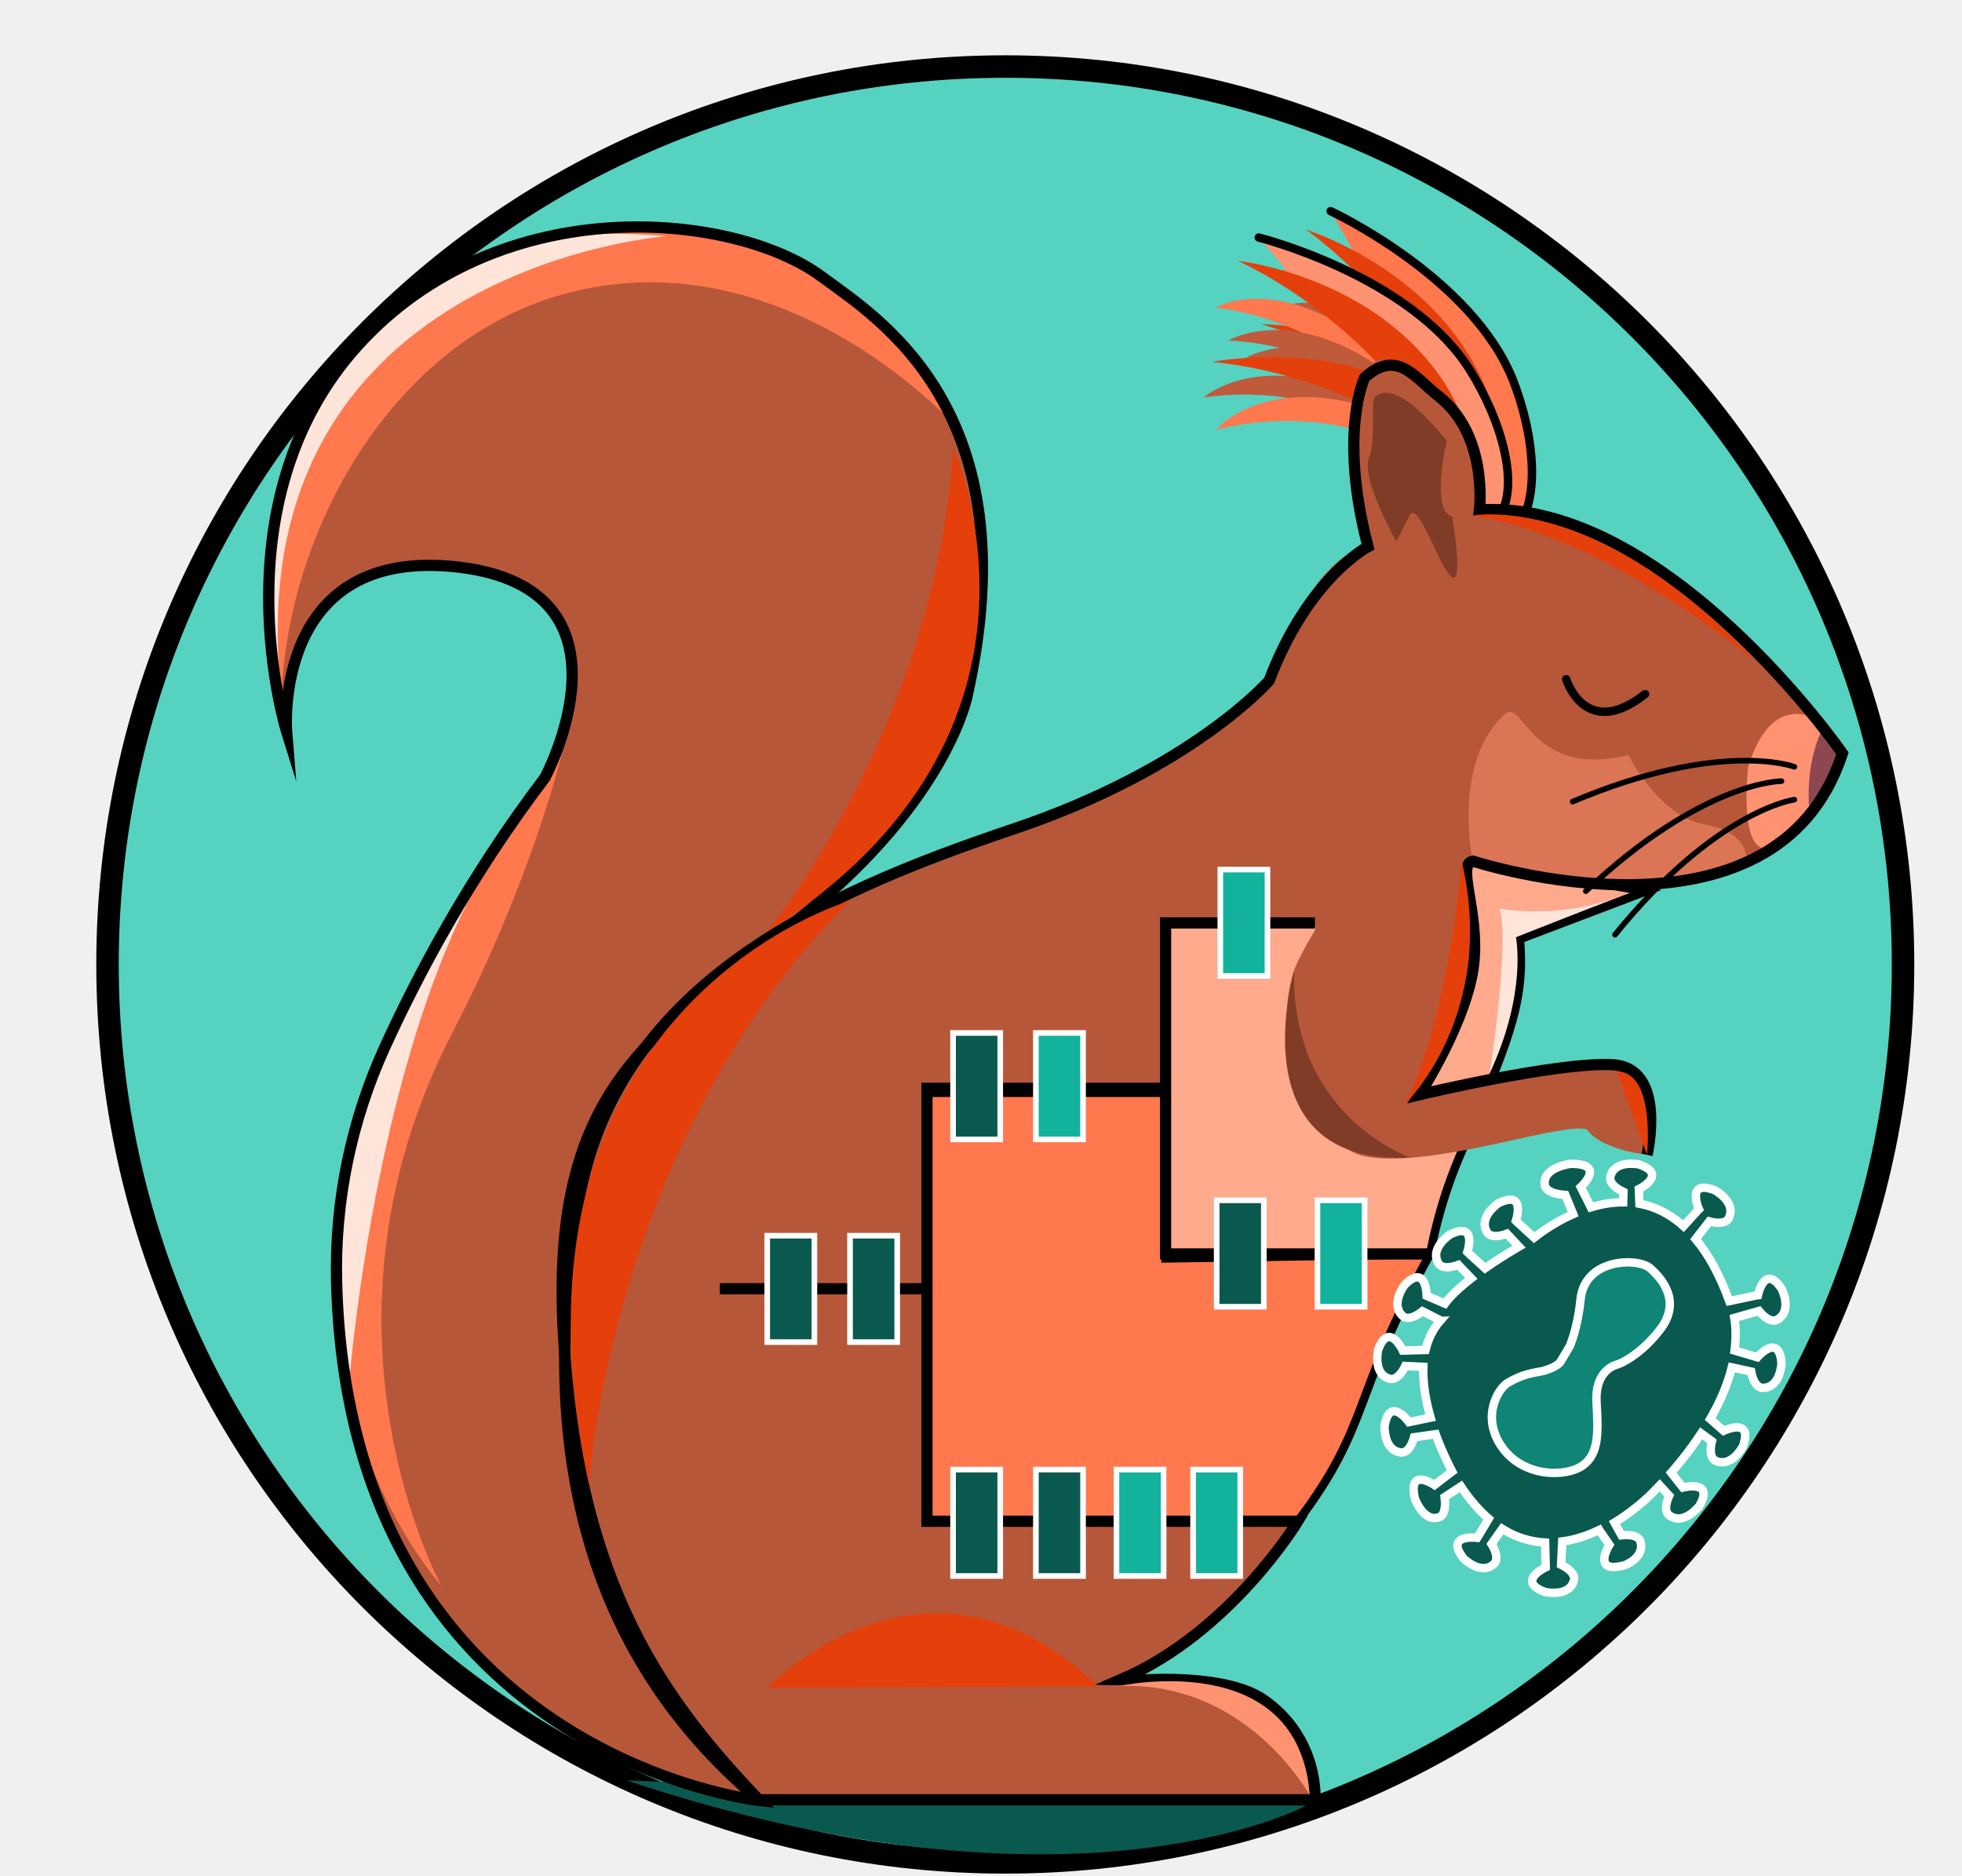
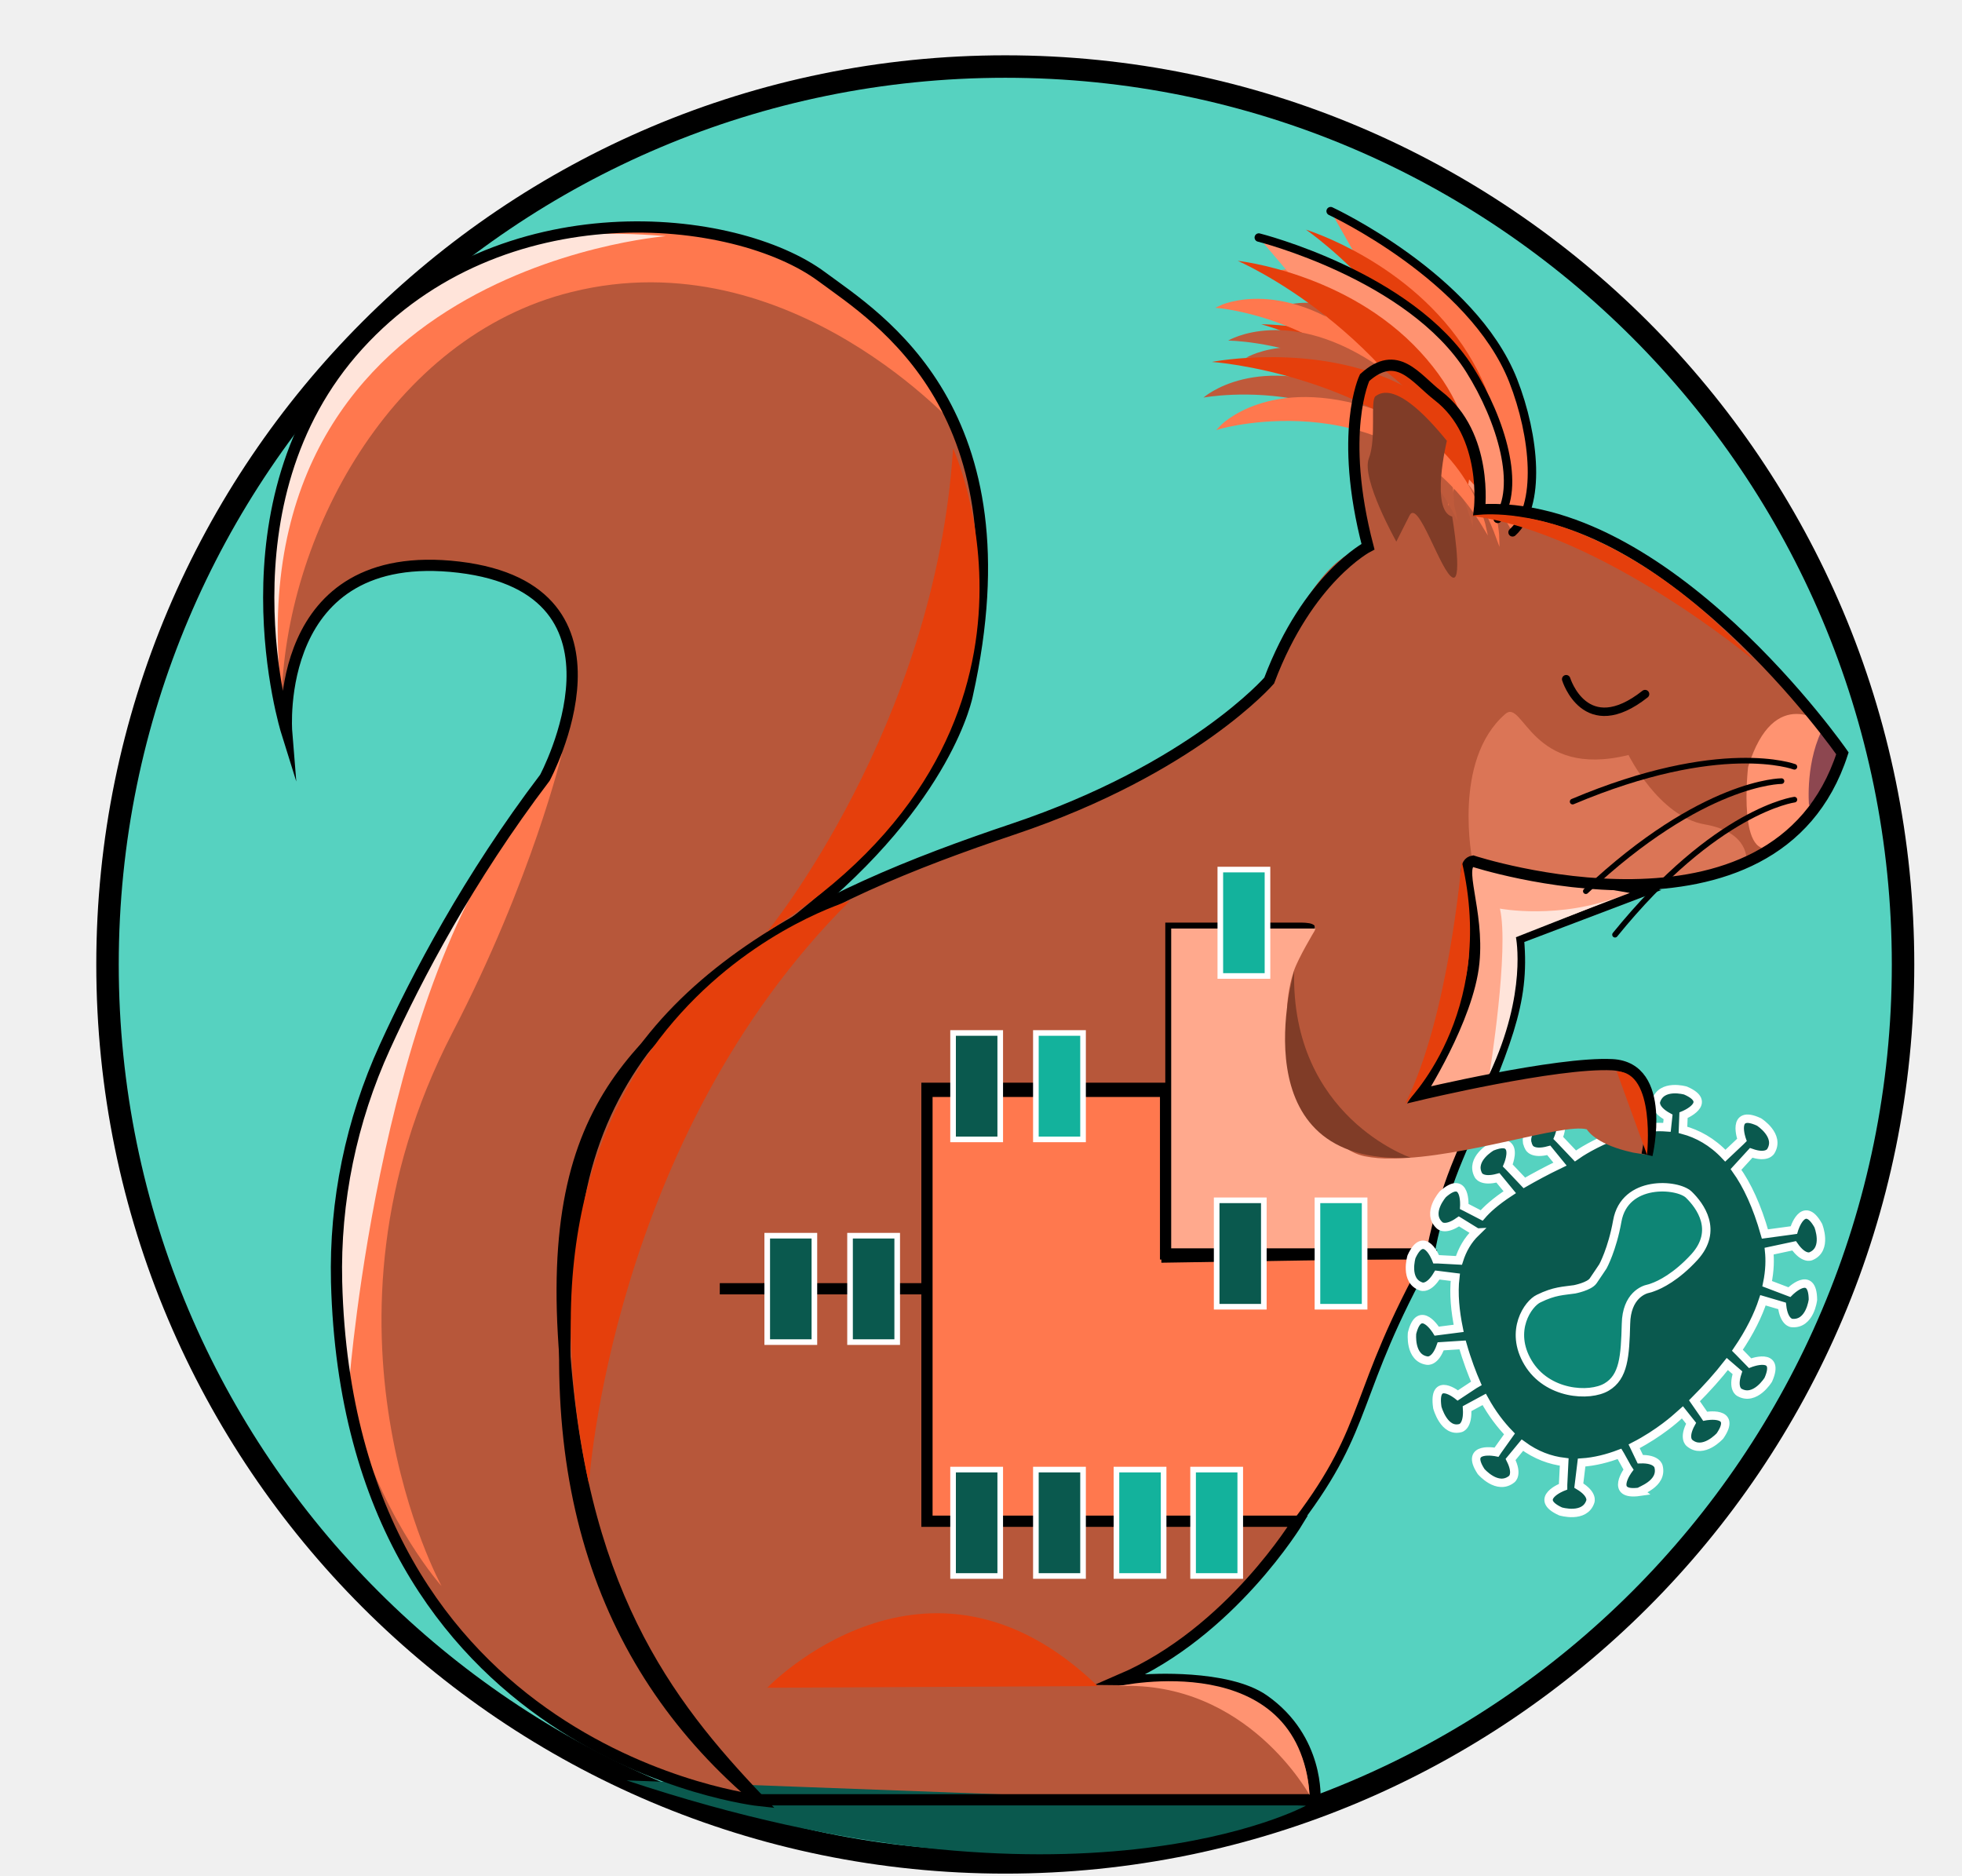
<svg xmlns="http://www.w3.org/2000/svg" version="1.1" id="Layer_1" x="0px" y="0px" viewBox="0 0 698.9 668" style="enable-background:new 0 0 698.9 668;" xml:space="preserve">
  <style type="text/css">
	.st0{fill:#56D2C0;stroke:#000000;stroke-width:8;stroke-miterlimit:10;}
- 	.st1{fill:#0A594E;}
- 	.st2{fill:#FF784E;stroke:#000000;stroke-width:3;stroke-linecap:round;stroke-miterlimit:10;}
- 	.st3{fill:#FF784E;stroke:#FF784E;stroke-linecap:round;stroke-miterlimit:10;}
- 	.st4{fill:#E53F0C;}
- 	.st5{fill:#BF5A3B;}
- 	.st6{fill:#FF9371;stroke:#000000;stroke-width:3;stroke-linecap:round;stroke-miterlimit:10;}
- 	.st7{fill:#FFA98D;stroke:#000000;stroke-width:3;stroke-miterlimit:10;}
- 	.st8{fill:#FF784E;stroke:#000000;stroke-width:3;stroke-miterlimit:10;}
- 	.st9{fill:#B7573A;}
- 	.st10{fill:#BF5A3B;stroke:#333031;stroke-width:4;stroke-miterlimit:10;}
- 	.st11{fill:none;stroke:#000000;stroke-width:4;stroke-miterlimit:10;}
- 	.st12{fill:none;stroke:#000000;stroke-width:3;stroke-linecap:round;stroke-miterlimit:10;}
- 	.st13{fill:#FF9371;}
- 	.st14{fill:#8D4750;}
- 	.st15{fill:#FF784E;}
- 	.st16{fill:#0A594E;stroke:#FFFFFF;stroke-width:2;stroke-miterlimit:10;}
- 	.st17{fill:#13B29C;stroke:#FFFFFF;stroke-width:2;stroke-miterlimit:10;}
- 	.st18{fill:#FFE4DA;}
- 	.st19{fill:#803C27;}
- 	.st20{opacity:0.5;fill:#FF9371;}
- 	.st21{fill:none;stroke:#000000;stroke-width:2;stroke-linecap:round;stroke-miterlimit:10;}
- 	.st22{fill:#0E8575;}
- 	.st23{fill:#0A594E;stroke:#FFFFFF;stroke-width:3;stroke-miterlimit:10;}
+ 	.st1{fill:#FFA98D;stroke:#000000;stroke-width:3;stroke-miterlimit:10;}
+ 	.st2{fill:#FF784E;stroke:#000000;stroke-width:3;stroke-miterlimit:10;}
+ 	.st3{fill:none;stroke:#000000;stroke-width:4;stroke-miterlimit:10;}
+ 	.st4{fill:#0E8575;}
+ 	.st5{fill:#0A594E;stroke:#FFFFFF;stroke-width:3;stroke-miterlimit:10;}
+ 	.st6{fill:#B7573A;}
+ 	.st7{fill:#0A594E;}
+ 	.st8{fill:#FF784E;stroke:#000000;stroke-width:3;stroke-linecap:round;stroke-miterlimit:10;}
+ 	.st9{fill:#FF784E;stroke:#FF784E;stroke-linecap:round;stroke-miterlimit:10;}
+ 	.st10{fill:#E53F0C;}
+ 	.st11{fill:#BF5A3B;}
+ 	.st12{fill:#FF9371;stroke:#000000;stroke-width:3;stroke-linecap:round;stroke-miterlimit:10;}
+ 	.st13{fill:#BF5A3B;stroke:#333031;stroke-width:4;stroke-miterlimit:10;}
+ 	.st14{fill:none;stroke:#000000;stroke-width:3;stroke-linecap:round;stroke-miterlimit:10;}
+ 	.st15{fill:#FF9371;}
+ 	.st16{fill:#8D4750;}
+ 	.st17{fill:#FF784E;}
+ 	.st18{fill:#0A594E;stroke:#FFFFFF;stroke-width:2;stroke-miterlimit:10;}
+ 	.st19{fill:#13B29C;stroke:#FFFFFF;stroke-width:2;stroke-miterlimit:10;}
+ 	.st20{fill:#FFE4DA;}
+ 	.st21{fill:#803C27;}
+ 	.st22{opacity:0.5;fill:#FF9371;}
+ 	.st23{fill:none;stroke:#000000;stroke-width:2;stroke-linecap:round;stroke-miterlimit:10;}
</style>
  <circle class="st0" cx="358.1" cy="343.5" r="319.8" />
-   <path class="st1" d="M223.2,634.1l242,9C465.2,643.1,383.6,687.5,223.2,634.1z" />
+   <path class="st1" d="M541.4,334.5c2.1,23.2-4.7,37.6-21.7,77.9c-7.7,18.3-10.2,34.2-10.2,34.2h-94.2V328.7l109.5-22l61.4,10.8  L541.4,334.5z" />
+   <path class="st2" d="M462.3,541.8l-132.1-0.3V389.2h85v59l94.2-1.5C481.4,496.9,488.6,507.1,462.3,541.8L462.3,541.8z" />
+   <polyline class="st3" points="509.4,446.6 415.2,446.6 415.2,442.4 415.2,387.6 415.2,328.7 468.4,328.7 " />
  <g>
-     <path class="st2" d="M538.8,189.6c10.3-9.3,8-34.2,0.2-54.1C524.4,98.6,474,75.2,474,75.2" />
-     <path class="st3" d="M516.5,177.2c0,0,10.8-29.1-10.9-55.9c-25.2-31.1-49.7-24.5-49.7-24.5S518,115.2,516.5,177.2z" />
-     <path class="st4" d="M528.8,179.4c0,0,14.4-20.7-5.9-53.5c-20.3-32.7-57.7-44.1-57.7-44.1S515.9,116.2,528.8,179.4z" />
-     <path class="st5" d="M524,183.7c0,0,8.2-29.9-15.9-54.7c-27.9-28.7-51.7-19.9-51.7-19.9S519.9,121.8,524,183.7z" />
-     <path class="st5" d="M524.6,187.6c0,0,2.3-31-26.1-50.6c-32.8-22.8-54.6-9.6-54.6-9.6S508.7,127.6,524.6,187.6z" />
-     <path class="st4" d="M532.9,176.2c0,0,8-19.6-19.1-40.2c-27.1-20.6-64.5-20.5-64.5-20.5S504.9,130.1,532.9,176.2z" />
-     <path class="st3" d="M533.6,191.8c0,0-0.5-31-30.5-48.1c-34.8-19.7-55.2-4.7-55.2-4.7S512.4,133.4,533.6,191.8z" />
+     <ellipse transform="matrix(0.7583 -0.6519 0.6519 0.7583 -162.8147 484.7876)" class="st4" cx="572.4" cy="462" rx="51.6" ry="43.8" />
+     <path class="st5" d="M590.8,522.3c0,0-0.5-2.8-6.5-2.6l-2.2-4.6c9-4.6,15.2-10.3,15.2-10.3c0.7-0.6,1.3-1.2,2-1.8l3.1,3.9   c-2.9,5.3-0.6,7-0.6,7c4.9,4.2,10.9-2.5,10.9-2.5c6.3-9.2-5.3-7-5.3-7l-0.4-0.6l-3.4-4.9c4.6-4.6,8.5-9,11.7-13.1l3.6,3.1   c-1.9,5.8,0.7,7,0.7,7c5.6,3.2,10.3-4.5,10.3-4.5c4.5-10.2-6.5-5.9-6.5-5.9l-3.8-3.9l-0.7-0.7c4.5-6.6,7.4-12.6,9.1-17.8l6.8,2   c0.7,6,3.5,6.1,3.5,6.1c6.5,0.6,7.5-8.3,7.5-8.3c-0.1-11.1-8.4-2.7-8.4-2.7l-7.9-3c1-4.8,1-8.7,0.7-11.6l8.9-1.9c3.5,5,6,3.7,6,3.7   c6-2.5,2.6-10.9,2.6-10.9c-5.4-9.7-8.7,1.6-8.7,1.6l-0.7,0.1l-9.6,1.3c-2.8-9.9-6.3-17.4-10.3-23l5.4-5.9c5.7,2,7-0.6,7-0.6   c3.4-5.6-4.2-10.4-4.2-10.4c-10.1-4.7-6.1,6.4-6.1,6.4l-0.5,0.5l0,0l-5.4,5.1c-4.7-5-9.9-7.8-15.1-9.2l0.2-5.2   c0,0,10.9-4.4,0.7-8.8c0,0-8.6-2.5-10.5,3.8c0,0-1,2.7,4.3,5.6l-0.4,3.7c-4-0.3-7.9,0.1-11.6,0.9l-3.1-7.4c0,0,9.9-7.7-3-8.6   c0,0-10.3,0.4-9.7,6.9c0,0,0,2.9,7,4l2.3,7c-7.5,2.7-13.1,6.4-14.5,7.4l-5.6-5.9l-0.5-0.5c0,0,4.6-10.9-5.7-6.7   c0,0-6.2,3.5-5.4,8.3c0,0.1,0,0.2,0.1,0.3c0.1,0.5,0.3,1,0.6,1.5c0,0,1.1,2.6,7,1l4,4.9c-5,2.4-9.2,4.7-12.7,6.7l-5.4-5.7l-0.5-0.5   c0,0,2-4.7,0.4-6.7c-0.8-1.1-2.6-1.4-6.1,0c0,0-7.8,4.4-4.8,10.1c0,0,1.1,2.6,7,1l4.2,5.1c-5.2,3.4-8.2,6.2-10,8.3l-5.6-2.9   l-0.6-0.3c0,0,0.8-11.8-7.6-4.4c0,0-6,6.7-1.2,11.1c0,0,1.9,2.1,6.9-1.4l6,3.7l0,0c0,0.1,0.1,0.1,0.1,0.1c-3,2.9-4.9,6.3-6.1,10.1   l-7.4-0.4l-0.7,0c0,0-4.2-11-8.8-0.9c0,0-2.6,8.6,3.5,10.6c0,0,2.6,1.1,5.7-4.1l6.4,0.8c-0.7,5.9,0,12.3,1.2,18.2l-7.8,1   c0,0-6.1-10.1-8.8,0.7c0,0-1,8.9,5.4,9.8c0,0,2.8,0.6,4.8-5.1l7.8-0.5c1.6,5.6,3.5,10.5,4.9,13.7l-0.7,0.4l-5.9,3.9   c0,0-9-7.3-7.3,4.3c0,0,2.4,9,8.3,7.3c0,0,2.7-0.6,2.3-6.9l6.1-3.3c2.8,5.1,5.9,9.1,9,12.3l-4.2,5.9l-0.4,0.6c0,0-11.6-2.4-5.5,6.9   c0,0,5.8,6.8,10.9,2.7c0,0,2.3-1.6-0.4-7l4.2-5.1c4.9,3.6,9.9,5.4,14.9,6l-0.4,8.1l0,0.7c0,0-11,4.2-0.9,8.8c0,0,8.6,2.6,10.6-3.5   c0,0,1.1-2.6-4.1-5.7l1-8.2c4.7-0.3,9.3-1.5,13.5-3.1l0.3,0.5l2.5,4.5l0.4,0.6c0,0-7.1,9.5,4,7.9   C583.7,531,592.4,528.6,590.8,522.3z M572.3,494c-6.1,3.6-21.2,2.7-28-8.7c-6.8-11.4,0.1-21.1,3.8-22.8c5.7-2.8,8.8-2.7,12.8-3.3   c0,0,5.2-1,6.6-3c0.6-0.9,2.1-3.1,2.1-3.1l1.4-2.1c0,0,3.3-6,5.1-16.1c2.6-14.8,21.5-13.3,25.5-9.4s10.6,12.7,2,22.2   c-6.5,7.1-12.3,9.9-14.9,10.8c-0.5,0.2-1.1,0.4-1.6,0.5c-1.5,0.3-7.7,2.4-7.9,12.5C578.9,483.1,578.4,490.4,572.3,494z" />
+   </g>
+   <path class="st6" d="M586.7,411.3c0,0,7.3-31.1-12.4-32.1c-19.7-1-60.9,12.8-71.1,10.9c22-18.3,22-51.8,18.2-81.1  c-0.3-2,3.4-2.2,5.4-1.6c14.9,4.4,105.6,28,128.8-36.7c0.5-1.4,0.4-3-0.4-4.3c-7.6-13.2-70.4-84.2-128.1-84.6  c-2.9,0-0.4-1.7-0.4-4.5c0.1-10.5,8.5-18.6-33.5-49c-1.2-0.9-2.9-0.5-3.6,0.7c-6.3,10.7-11.3,16.4-4.4,64.9c0.1,0.7-0.3,1.4-1,1.6  c-6,2-19.6,10.6-32,47.1c0,0-28.7,27.4-91.2,52.9C293.3,322.8,265.1,318,223,383c-70.2,108.5,1.2,242.5,47.5,258.4c0,0,0,0,0,0  c0.1,0,160.4-0.6,191.8-0.3c3.1,0,5.9-0.2,5.6-3.2c-0.8-7-3.2-18.3-17.7-32.3c-12.6-12.2-22.5-4-49-8.3c8.3-4.6,43.9-28.9,61.1-55.4  l-10.8,0H330.1V387.6h85v-59h45.4c3.7,0,9.3-0.4,7.8,2.9c0,0-5.8,9.6-7.4,14.3c-2,5.9-2.4,12.3-2.4,12.7c0,31.7,15.9,51,27.6,53.3  c3,0.6,6.3,0.9,10.2,0.8c25.6-0.3,60.2-12.6,68.9-10.4c0,0,0.1,0,0.1,0.1c0.8,1.2,4.3,5.5,16,8.1c0.1,0,0.3,0.1,0.4,0.1L586.7,411.3  z" />
+   <path class="st7" d="M223.2,634.1l242,9C465.2,643.1,383.6,687.5,223.2,634.1z" />
+   <g>
+     <path class="st8" d="M538.8,189.6c10.3-9.3,8-34.2,0.2-54.1C524.4,98.6,474,75.2,474,75.2" />
+     <path class="st9" d="M516.5,177.2c0,0,10.8-29.1-10.9-55.9c-25.2-31.1-49.7-24.5-49.7-24.5S518,115.2,516.5,177.2z" />
+     <path class="st10" d="M528.8,179.4c0,0,14.4-20.7-5.9-53.5c-20.3-32.7-57.7-44.1-57.7-44.1S515.9,116.2,528.8,179.4z" />
+     <path class="st11" d="M524,183.7c0,0,8.2-29.9-15.9-54.7c-27.9-28.7-51.7-19.9-51.7-19.9S519.9,121.8,524,183.7z" />
+     <path class="st11" d="M524.6,187.6c0,0,2.3-31-26.1-50.6c-32.8-22.8-54.6-9.6-54.6-9.6S508.7,127.6,524.6,187.6z" />
+     <path class="st10" d="M532.9,176.2c0,0,8-19.6-19.1-40.2c-27.1-20.6-64.5-20.5-64.5-20.5S504.9,130.1,532.9,176.2z" />
+     <path class="st9" d="M533.6,191.8c0,0-0.5-31-30.5-48.1c-34.8-19.7-55.2-4.7-55.2-4.7S512.4,133.4,533.6,191.8z" />
  </g>
  <g>
-     <path class="st6" d="M533.5,184.8c8.4-11.1,1.4-35.1-10-53.2c-21.2-33.5-75.1-47-75.1-47" />
-     <path class="st3" d="M509.3,176.9c0,0,5.2-30.6-21.2-52.9c-30.6-25.8-53.4-14.7-53.4-14.7S499.1,115.6,509.3,176.9z" />
-     <path class="st4" d="M521.8,176.7c0,0,10.2-23.1-15.9-51.4c-26.1-28.3-65-32.4-65-32.4S497.2,117.1,521.8,176.7z" />
-     <path class="st5" d="M517.9,181.8c0,0,2.4-30.9-25.9-50.7c-32.8-22.9-54.5-9.8-54.5-9.8S502.3,121.8,517.9,181.8z" />
-     <path class="st5" d="M519.2,185.6c0,0-3.6-30.8-35.1-44.8c-36.5-16.2-55.4,0.8-55.4,0.8S492.3,129.6,519.2,185.6z" />
-     <path class="st4" d="M525.2,172.8c0,0,4.2-20.8-26.3-35.9c-30.5-15.2-67.2-8-67.2-8S489,132.7,525.2,172.8z" />
-     <path class="st3" d="M528.9,187.9c0,0-6.4-30.4-39-41.5c-37.9-12.8-55.1,5.8-55.1,5.8S497.1,134.6,528.9,187.9z" />
+     <path class="st12" d="M533.5,184.8c8.4-11.1,1.4-35.1-10-53.2c-21.2-33.5-75.1-47-75.1-47" />
+     <path class="st9" d="M509.3,176.9c0,0,5.2-30.6-21.2-52.9c-30.6-25.8-53.4-14.7-53.4-14.7S499.1,115.6,509.3,176.9z" />
+     <path class="st10" d="M521.8,176.7c0,0,10.2-23.1-15.9-51.4c-26.1-28.3-65-32.4-65-32.4S497.2,117.1,521.8,176.7z" />
+     <path class="st11" d="M517.9,181.8c0,0,2.4-30.9-25.9-50.7c-32.8-22.9-54.5-9.8-54.5-9.8S502.3,121.8,517.9,181.8z" />
+     <path class="st11" d="M519.2,185.6c0,0-3.6-30.8-35.1-44.8c-36.5-16.2-55.4,0.8-55.4,0.8S492.3,129.6,519.2,185.6z" />
+     <path class="st10" d="M525.2,172.8c0,0,4.2-20.8-26.3-35.9c-30.5-15.2-67.2-8-67.2-8S489,132.7,525.2,172.8z" />
+     <path class="st9" d="M528.9,187.9c0,0-6.4-30.4-39-41.5c-37.9-12.8-55.1,5.8-55.1,5.8S497.1,134.6,528.9,187.9z" />
  </g>
-   <path class="st7" d="M541.4,334.5c2.1,23.2-4.7,37.6-21.7,77.9c-7.7,18.3-10.2,34.2-10.2,34.2h-94.2V328.7l109.5-22l61.4,10.8  L541.4,334.5z" />
-   <path class="st8" d="M462.3,541.8l-132.1-0.3V389.2h85v59l94.2-1.5C481.4,496.9,488.6,507.1,462.3,541.8L462.3,541.8z" />
-   <path class="st9" d="M586.7,411.3c0,0,7.3-31.1-12.4-32.1c-19.7-1-60.9,12.8-71.1,10.9c22-18.3,22-51.8,18.2-81.1  c-0.3-2,3.4-2.2,5.4-1.6c14.9,4.4,105.6,28,128.8-36.7c0.5-1.4,0.4-3-0.4-4.3c-7.6-13.2-70.4-84.2-128.1-84.6  c-2.9,0-0.4-1.7-0.4-4.5c0.1-10.5,8.5-18.6-33.5-49c-1.2-0.9-2.9-0.5-3.6,0.7c-6.3,10.7-11.3,16.4-4.4,64.9c0.1,0.7-0.3,1.4-1,1.6  c-6,2-19.6,10.6-32,47.1c0,0-28.7,27.4-91.2,52.9C293.3,322.8,265.1,318,223,383c-70.2,108.5,1.2,242.5,47.5,258.4c0,0,0,0,0,0  c0.1,0,160.4-0.6,191.8-0.3c3.1,0,5.9-0.2,5.6-3.2c-0.8-7-3.2-18.3-17.7-32.3c-12.6-12.2-22.5-4-49-8.3c8.3-4.6,43.9-28.9,61.1-55.4  l-10.8,0H330.1V387.6h85v-59h45.4c3.7,0,9.3-0.4,7.8,2.9c0,0-5.8,9.6-7.4,14.3c-2,5.9-2.4,12.3-2.4,12.7c0,31.7,15.9,51,27.6,53.3  c3,0.6,6.3,0.9,10.2,0.8c25.6-0.3,60.2-12.6,68.9-10.4c0,0,0.1,0,0.1,0.1c0.8,1.2,4.3,5.5,16,8.1c0.1,0,0.3,0.1,0.4,0.1L586.7,411.3  z" />
-   <path class="st10" d="M451.4,546.8" />
-   <polyline class="st11" points="509.4,446.6 415.2,446.6 415.2,442.4 415.2,387.6 415.2,328.7 468.4,328.7 " />
-   <path class="st11" d="M415.2,387.6h-85v154.2l132.1,0c0,0-23.8,39.5-63,56.4l9.1,0.1c0,0,28.7-2,41.8,7.2  c19.8,13.9,18.2,35.5,18.2,35.5H270.5" />
-   <line class="st11" x1="330.1" y1="459" x2="256.4" y2="459" />
-   <path class="st12" d="M586,247.2c-21.3,16.8-28.1-5.3-28.1-5.3" />
-   <path class="st9" d="M102.1,260.6c0,0-25.5-81.6,25.5-137.7s139.6-44.7,165.2-24.3s74.3,47.7,51.8,148.8c0,0-6.7,36.9-58.7,78.8  c-51.2,41.2-90.3,58.6-85.2,148.9c5.1,90.3,36.7,131.4,69.9,166.2c0,0-146.3-15.7-150.7-184.7c-0.7-28.8,5.2-57.4,17.2-83.7  c11.4-25,29.8-60.1,57-95.9c0,0,36-67-30.6-75C96.7,194.1,102.1,260.6,102.1,260.6z" />
-   <path class="st13" d="M622.7,273.2c0,0-4.1,35.4,9.8,28c0,0,19.8-9.7,23.7-32l-6.1-11.2C650.1,258,632,243,622.7,273.2z" />
-   <path class="st14" d="M650.1,258c0,0-0.8,1.3,4.6,8.4c1.3,1.8-0.5,9.7-3.9,14.5c-3.2,4.5-6.4,5.9-6.4,5.9S642.9,270.5,650.1,258z" />
-   <path class="st15" d="M100.3,250.2c0,0-32.8-137.6,98.2-164.5c107-21.9,143.3,67.5,143.3,67.5S281.6,84.6,203.6,104  C139.2,119.9,101.2,191.4,100.3,250.2z" />
-   <rect x="339.5" y="367.9" class="st16" width="16.8" height="37.9" />
-   <rect x="369" y="367.9" class="st17" width="16.8" height="37.9" />
-   <rect x="339.5" y="523.4" class="st16" width="16.8" height="37.9" />
-   <rect x="369" y="523.4" class="st16" width="16.8" height="37.9" />
-   <rect x="434.7" y="309.7" class="st17" width="16.8" height="37.9" />
-   <rect x="433.4" y="427.5" class="st16" width="16.8" height="37.9" />
-   <rect x="469.3" y="427.5" class="st17" width="16.8" height="37.9" />
-   <rect x="397.7" y="523.4" class="st17" width="16.8" height="37.9" />
-   <rect x="273.3" y="440.1" class="st16" width="16.8" height="37.9" />
-   <rect x="302.8" y="440.1" class="st16" width="16.8" height="37.9" />
-   <path class="st15" d="M200.2,268.2c0,0-34.6,48.9-55.7,88.9c-64.3,122.4,12.8,207.8,12.8,207.8s-50.6-91.7,3.8-197  C189.7,312.8,200.2,268.2,200.2,268.2z" />
-   <path class="st18" d="M102.1,260.6c0,0-28-111.5,50.4-157.8c3.7-2.2,7.3-4.6,10.8-7.1c7.5-5.4,27.9-15.4,73.9-11.6  C237.1,84.2,74.4,96.4,102.1,260.6z" />
-   <path class="st18" d="M191.4,284c0,0-93.5,107.6-66.9,207C124.6,491,135.9,343.8,191.4,284z" />
-   <path class="st11" d="M102.1,260.6c0,0-25.5-81.6,25.5-137.7s134.4-47.2,165.2-24.3c20,14.8,74.3,47.7,51.8,148.8  c0,0-6.7,36.9-58.7,78.8c-51.2,41.2-90.3,58.6-85.2,148.9c5.1,90.3,36.7,131.4,69.9,166.2c0,0-146.3-15.7-150.7-184.7  c-0.7-28.8,5.2-57.4,17.2-83.7c11.4-25,29.8-60.1,57-95.9c0,0,36-67-30.6-75C96.7,194.1,102.1,260.6,102.1,260.6z" />
-   <path class="st19" d="M461,345.9c0,0-20.5,69.5,41.5,66.4C502.5,412.3,459.8,397.8,461,345.9z" />
-   <path class="st20" d="M536.2,254.3c6.5-5.7,9,23.2,43.9,14.6c0,0,10.8,21.9,27.1,24.7c16.3,2.8,14.9,13.1,14.9,13.1  s-32.7,14.7-97.6,0C524.6,306.7,517.1,270.9,536.2,254.3z" />
-   <path class="st21" d="M639.2,273.1c0,0-26.2-9.9-79,12.4" />
-   <path class="st21" d="M639.2,284.8c0,0-27.8,3.6-63.9,48.1" />
-   <path class="st21" d="M634.6,278.2c0,0-28-0.1-69.7,39.2" />
-   <path class="st11" d="M586.7,411.3c0,0,7.3-31.1-12.4-32.1c-19.7-1-68.7,10.7-68.7,10.7s17.4-27,19.4-47c1.9-18.7-6.4-35.1-0.3-36.2  c0,0,107.8,35.2,131.6-38.4c0,0-63-90.8-129.3-86.7c0,0,3.3-26.8-14.8-40.7c-8-6.2-14.5-16.9-26.1-6.4c0,0-9.4,19.6,1.2,60.2  c0,0-21.4,11.1-35.2,47.7c0,0-27.2,31.4-91.2,52.9c-71.2,23.9-142.5,56.9-155.1,134.5c-15.8,97,9.5,165.1,64.8,211.5" />
-   <path class="st19" d="M497.4,192.9c0,0-12.6-22.4-9.8-29.6c2.8-7.2,0.4-20.8,2.4-22.2c2-1.4,8.2-5.3,25.4,15.9c0,0-6,24.8,1.9,27  c0,0,3.9,23.1,0.2,21.7c-4.2-1.6-12.3-28.3-15.4-22.1C499.2,189.3,497.4,192.9,497.4,192.9z" />
-   <path class="st4" d="M339.5,159.7c0,0,46.3,101-66.3,172.2C273.3,331.9,333.2,258.7,339.5,159.7z" />
-   <path class="st4" d="M273.3,601.1c0,0,56.9-59.3,117.7-0.6" />
-   <path class="st13" d="M398.5,600.5c0,0,64.2-14.2,68,38.8C466.4,639.3,444.3,598.5,398.5,600.5z" />
-   <path class="st4" d="M302.8,320.8c0,0-129.5,37.3-93,207.7C209.8,528.4,217.5,405.7,302.8,320.8z" />
-   <path class="st4" d="M520.7,306.7c0,0-4.6,55.8-20.2,86.5C500.6,393.1,533.5,361.5,520.7,306.7z" />
-   <path class="st4" d="M586.7,411.3c0,0,3.2-29.7-10.8-29.7" />
-   <g>
-     <ellipse transform="matrix(0.7071 -0.7071 0.7071 0.7071 -182.1067 540.4937)" class="st22" cx="561.4" cy="490.1" rx="51.6" ry="43.8" />
-     <path class="st23" d="M584.3,548.9c0,0-0.7-2.8-6.7-2.1l-2.5-4.5c8.7-5.3,14.3-11.4,14.3-11.4c0.6-0.6,1.2-1.3,1.8-1.9l3.4,3.7   c-2.5,5.5,0,7,0,7c5.2,3.8,10.7-3.3,10.7-3.3c5.6-9.6-5.8-6.6-5.8-6.6l-0.5-0.6l-3.7-4.7c4.3-4.9,7.8-9.6,10.7-14l3.8,2.8   c-1.4,5.9,1.2,6.9,1.2,6.9c5.9,2.8,9.9-5.2,9.9-5.2c3.7-10.5-6.9-5.4-6.9-5.4l-4.1-3.6l-0.7-0.6c4-6.9,6.4-13.1,7.7-18.4l6.9,1.5   c1.1,6,4,5.8,4,5.8c6.5,0.1,6.8-8.8,6.8-8.8c-0.9-11.1-8.6-2.1-8.6-2.1l-8.1-2.4c0.6-4.8,0.4-8.7-0.1-11.6l8.8-2.5   c3.8,4.7,6.3,3.2,6.3,3.2c5.8-3,1.8-11,1.8-11c-6.1-9.3-8.5,2.2-8.5,2.2l-0.7,0.1l-9.5,2c-3.5-9.6-7.6-16.9-12-22.1l4.9-6.3   c5.9,1.6,6.9-1.1,6.9-1.1c2.9-5.8-5-10-5-10c-10.4-4-5.6,6.8-5.6,6.8l-0.5,0.5l0,0l-5,5.5c-5.1-4.6-10.4-7-15.7-8l-0.2-5.2   c0,0,10.6-5.2,0-8.8c0,0-8.8-1.8-10.2,4.5c0,0-0.8,2.7,4.7,5.3l-0.1,3.7c-4,0-7.9,0.7-11.5,1.8l-3.6-7.2c0,0,9.3-8.4-3.6-8.3   c0,0-10.3,1.2-9.2,7.7c0,0,0.2,2.9,7.3,3.4l2.8,6.8c-7.3,3.2-12.6,7.4-13.9,8.4l-6-5.5l-0.5-0.5c0,0,3.8-11.2-6.2-6.3   c0,0-5.9,3.9-4.8,8.7c0,0.1,0.1,0.2,0.1,0.3c0.1,0.5,0.4,1,0.7,1.5c0,0,1.3,2.5,7,0.4l4.3,4.6c-4.8,2.8-8.8,5.4-12.1,7.7l-5.8-5.3   l-0.5-0.5c0,0,1.6-4.8-0.1-6.7c-0.9-1-2.7-1.2-6.1,0.5c0,0-7.5,4.9-4,10.4c0,0,1.3,2.5,7,0.4l4.6,4.8c-4.9,3.8-7.8,6.8-9.4,9   l-5.8-2.5l-0.7-0.3c0,0-0.1-11.8-7.9-3.8c0,0-5.4,7.1-0.4,11.2c0,0,2.1,1.9,6.8-1.9l6.3,3.2l0,0c0,0.1,0.1,0.1,0.1,0.1   c-2.7,3.1-4.4,6.7-5.3,10.5l-7.4,0.2l-0.7,0c0,0-5-10.7-8.8-0.2c0,0-2,8.8,4.3,10.3c0,0,2.7,0.9,5.4-4.6l6.4,0.3   c-0.2,6,0.9,12.2,2.6,18.1l-7.7,1.6c0,0-6.9-9.6-8.7,1.4c0,0-0.4,9,6.1,9.4c0,0,2.8,0.4,4.4-5.4l7.7-1.1c2,5.5,4.3,10.2,5.9,13.3   l-0.7,0.5l-5.6,4.3c0,0-9.6-6.6-7,4.8c0,0,3.1,8.8,8.8,6.6c0,0,2.6-0.7,1.8-7.1l5.8-3.8c3.2,4.8,6.5,8.6,9.9,11.5l-3.7,6.2   l-0.4,0.6c0,0-11.7-1.5-4.9,7.3c0,0,6.3,6.4,11,1.9c0,0,2.2-1.8-1-7l3.8-5.4c5.1,3.2,10.3,4.6,15.3,4.9l0.2,8.1l0,0.7   c0,0-10.7,5-0.2,8.8c0,0,8.8,2,10.3-4.3c0,0,0.9-2.7-4.6-5.4l0.4-8.3c4.7-0.6,9.2-2.2,13.2-4.1l0.3,0.5l2.9,4.2l0.4,0.6   c0,0-6.3,10,4.5,7.5C577.9,558,586.3,555,584.3,548.9z M563.7,522c-5.8,4.1-20.9,4.3-28.6-6.5c-7.7-10.8-1.4-21,2-23   c5.5-3.2,8.6-3.4,12.5-4.2c0,0,5.1-1.3,6.4-3.5c0.5-0.9,1.9-3.2,1.9-3.2l1.3-2.2c0,0,2.8-6.3,3.8-16.5c1.5-15,20.5-14.9,24.7-11.3   s11.5,11.9,3.6,22c-5.9,7.6-11.6,10.8-14,11.9c-0.5,0.2-1,0.4-1.6,0.6c-1.4,0.4-7.5,2.9-7,13.1C569.4,510.7,569.5,517.9,563.7,522z   " />
-   </g>
-   <path class="st4" d="M524,183.7c0,0,44.2-9.4,101.3,51.9C625.4,235.6,570.4,189.6,524,183.7z" />
-   <rect x="425" y="523.4" class="st17" width="16.8" height="37.9" />
-   <path class="st18" d="M530.6,382.4c0,0,7.1-44.2,3.7-58.8c0,0,21.1,4.1,43.3-4.6L540,333.8C540,333.8,544.1,353.6,530.6,382.4z" />
+   <path class="st13" d="M451.4,546.8" />
+   <path class="st3" d="M415.2,387.6h-85v154.2l132.1,0c0,0-23.8,39.5-63,56.4l9.1,0.1c0,0,28.7-2,41.8,7.2  c19.8,13.9,18.2,35.5,18.2,35.5H270.5" />
+   <line class="st3" x1="330.1" y1="459" x2="256.4" y2="459" />
+   <path class="st14" d="M586,247.2c-21.3,16.8-28.1-5.3-28.1-5.3" />
+   <path class="st6" d="M102.1,260.6c0,0-25.5-81.6,25.5-137.7s139.6-44.7,165.2-24.3s74.3,47.7,51.8,148.8c0,0-6.7,36.9-58.7,78.8  c-51.2,41.2-90.3,58.6-85.2,148.9c5.1,90.3,36.7,131.4,69.9,166.2c0,0-146.3-15.7-150.7-184.7c-0.7-28.8,5.2-57.4,17.2-83.7  c11.4-25,29.8-60.1,57-95.9c0,0,36-67-30.6-75C96.7,194.1,102.1,260.6,102.1,260.6z" />
+   <path class="st15" d="M622.7,273.2c0,0-4.1,35.4,9.8,28c0,0,19.8-9.7,23.7-32l-6.1-11.2C650.1,258,632,243,622.7,273.2z" />
+   <path class="st16" d="M650.1,258c0,0-0.8,1.3,4.6,8.4c1.3,1.8-0.5,9.7-3.9,14.5c-3.2,4.5-6.4,5.9-6.4,5.9S642.9,270.5,650.1,258z" />
+   <path class="st17" d="M100.3,250.2c0,0-32.8-137.6,98.2-164.5c107-21.9,143.3,67.5,143.3,67.5S281.6,84.6,203.6,104  C139.2,119.9,101.2,191.4,100.3,250.2z" />
+   <rect x="339.5" y="367.9" class="st18" width="16.8" height="37.9" />
+   <rect x="369" y="367.9" class="st19" width="16.8" height="37.9" />
+   <rect x="339.5" y="523.4" class="st18" width="16.8" height="37.9" />
+   <rect x="369" y="523.4" class="st18" width="16.8" height="37.9" />
+   <rect x="434.7" y="309.7" class="st19" width="16.8" height="37.9" />
+   <rect x="433.4" y="427.5" class="st18" width="16.8" height="37.9" />
+   <rect x="469.3" y="427.5" class="st19" width="16.8" height="37.9" />
+   <rect x="397.7" y="523.4" class="st19" width="16.8" height="37.9" />
+   <rect x="273.3" y="440.1" class="st18" width="16.8" height="37.9" />
+   <rect x="302.8" y="440.1" class="st18" width="16.8" height="37.9" />
+   <path class="st17" d="M200.2,268.2c0,0-34.6,48.9-55.7,88.9c-64.3,122.4,12.8,207.8,12.8,207.8s-50.6-91.7,3.8-197  C189.7,312.8,200.2,268.2,200.2,268.2z" />
+   <path class="st20" d="M102.1,260.6c0,0-28-111.5,50.4-157.8c3.7-2.2,7.3-4.6,10.8-7.1c7.5-5.4,27.9-15.4,73.9-11.6  C237.1,84.2,74.4,96.4,102.1,260.6z" />
+   <path class="st20" d="M191.4,284c0,0-93.5,107.6-66.9,207C124.6,491,135.9,343.8,191.4,284z" />
+   <path class="st3" d="M102.1,260.6c0,0-25.5-81.6,25.5-137.7s134.4-47.2,165.2-24.3c20,14.8,74.3,47.7,51.8,148.8  c0,0-6.7,36.9-58.7,78.8c-51.2,41.2-90.3,58.6-85.2,148.9c5.1,90.3,36.7,131.4,69.9,166.2c0,0-146.3-15.7-150.7-184.7  c-0.7-28.8,5.2-57.4,17.2-83.7c11.4-25,29.8-60.1,57-95.9c0,0,36-67-30.6-75C96.7,194.1,102.1,260.6,102.1,260.6z" />
+   <path class="st21" d="M461,345.9c0,0-20.5,69.5,41.5,66.4C502.5,412.3,459.8,397.8,461,345.9z" />
+   <path class="st22" d="M536.2,254.3c6.5-5.7,9,23.2,43.9,14.6c0,0,10.8,21.9,27.1,24.7c16.3,2.8,14.9,13.1,14.9,13.1  s-32.7,14.7-97.6,0C524.6,306.7,517.1,270.9,536.2,254.3z" />
+   <path class="st23" d="M639.2,273.1c0,0-26.2-9.9-79,12.4" />
+   <path class="st23" d="M639.2,284.8c0,0-27.8,3.6-63.9,48.1" />
+   <path class="st23" d="M634.6,278.2c0,0-28-0.1-69.7,39.2" />
+   <path class="st3" d="M586.7,411.3c0,0,7.3-31.1-12.4-32.1c-19.7-1-68.7,10.7-68.7,10.7s17.4-27,19.4-47c1.9-18.7-6.4-35.1-0.3-36.2  c0,0,107.8,35.2,131.6-38.4c0,0-63-90.8-129.3-86.7c0,0,3.3-26.8-14.8-40.7c-8-6.2-14.5-16.9-26.1-6.4c0,0-9.4,19.6,1.2,60.2  c0,0-21.4,11.1-35.2,47.7c0,0-27.2,31.4-91.2,52.9c-71.2,23.9-142.5,56.9-155.1,134.5c-15.8,97,9.5,165.1,64.8,211.5" />
+   <path class="st21" d="M497.4,192.9c0,0-12.6-22.4-9.8-29.6c2.8-7.2,0.4-20.8,2.4-22.2c2-1.4,8.2-5.3,25.4,15.9c0,0-6,24.8,1.9,27  c0,0,3.9,23.1,0.2,21.7c-4.2-1.6-12.3-28.3-15.4-22.1C499.2,189.3,497.4,192.9,497.4,192.9z" />
+   <path class="st10" d="M339.5,159.7c0,0,46.3,101-66.3,172.2C273.3,331.9,333.2,258.7,339.5,159.7z" />
+   <path class="st10" d="M273.3,601.1c0,0,56.9-59.3,117.7-0.6" />
+   <path class="st15" d="M398.5,600.5c0,0,64.2-14.2,68,38.8C466.4,639.3,444.3,598.5,398.5,600.5z" />
+   <path class="st10" d="M302.8,320.8c0,0-129.5,37.3-93,207.7C209.8,528.4,217.5,405.7,302.8,320.8z" />
+   <path class="st10" d="M520.7,306.7c0,0-4.6,55.8-20.2,86.5C500.6,393.1,533.5,361.5,520.7,306.7z" />
+   <path class="st10" d="M586.7,411.3c0,0,3.2-29.7-10.8-29.7" />
+   <path class="st10" d="M524,183.7c0,0,44.2-9.4,101.3,51.9C625.4,235.6,570.4,189.6,524,183.7z" />
+   <rect x="425" y="523.4" class="st19" width="16.8" height="37.9" />
+   <path class="st20" d="M530.6,382.4c0,0,7.1-44.2,3.7-58.8c0,0,21.1,4.1,43.3-4.6L540,333.8C540,333.8,544.1,353.6,530.6,382.4z" />
</svg>
